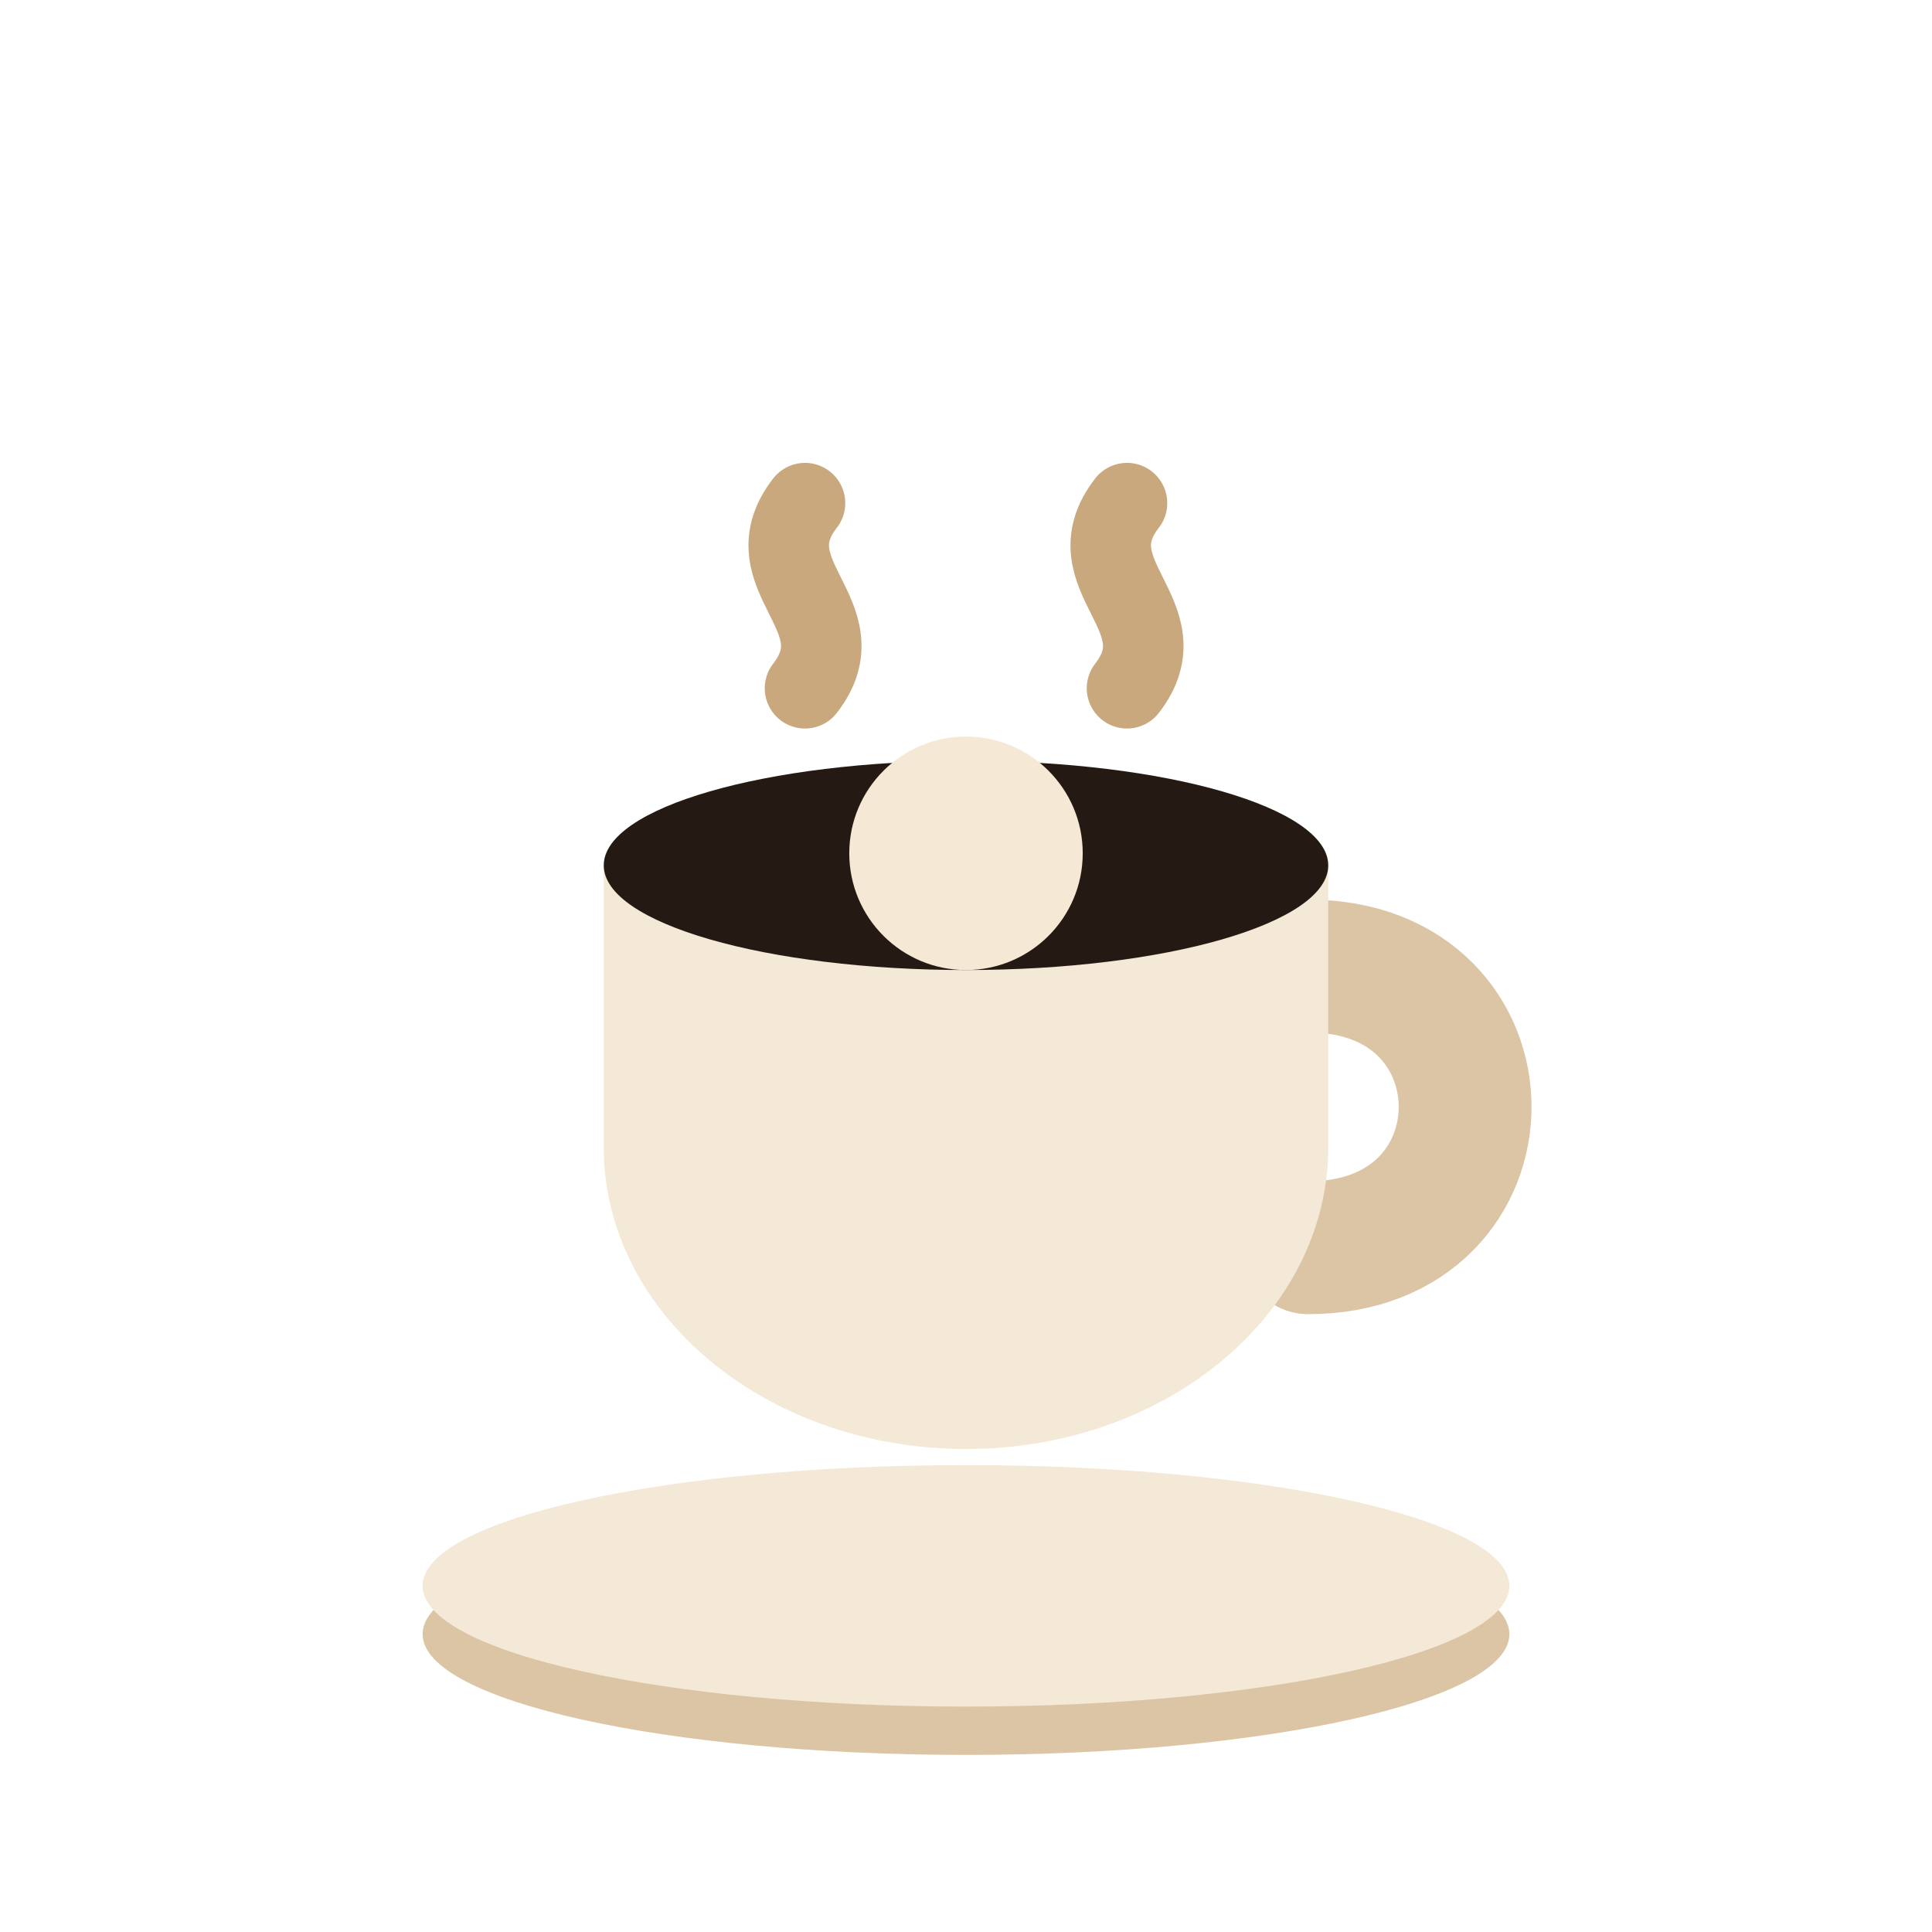
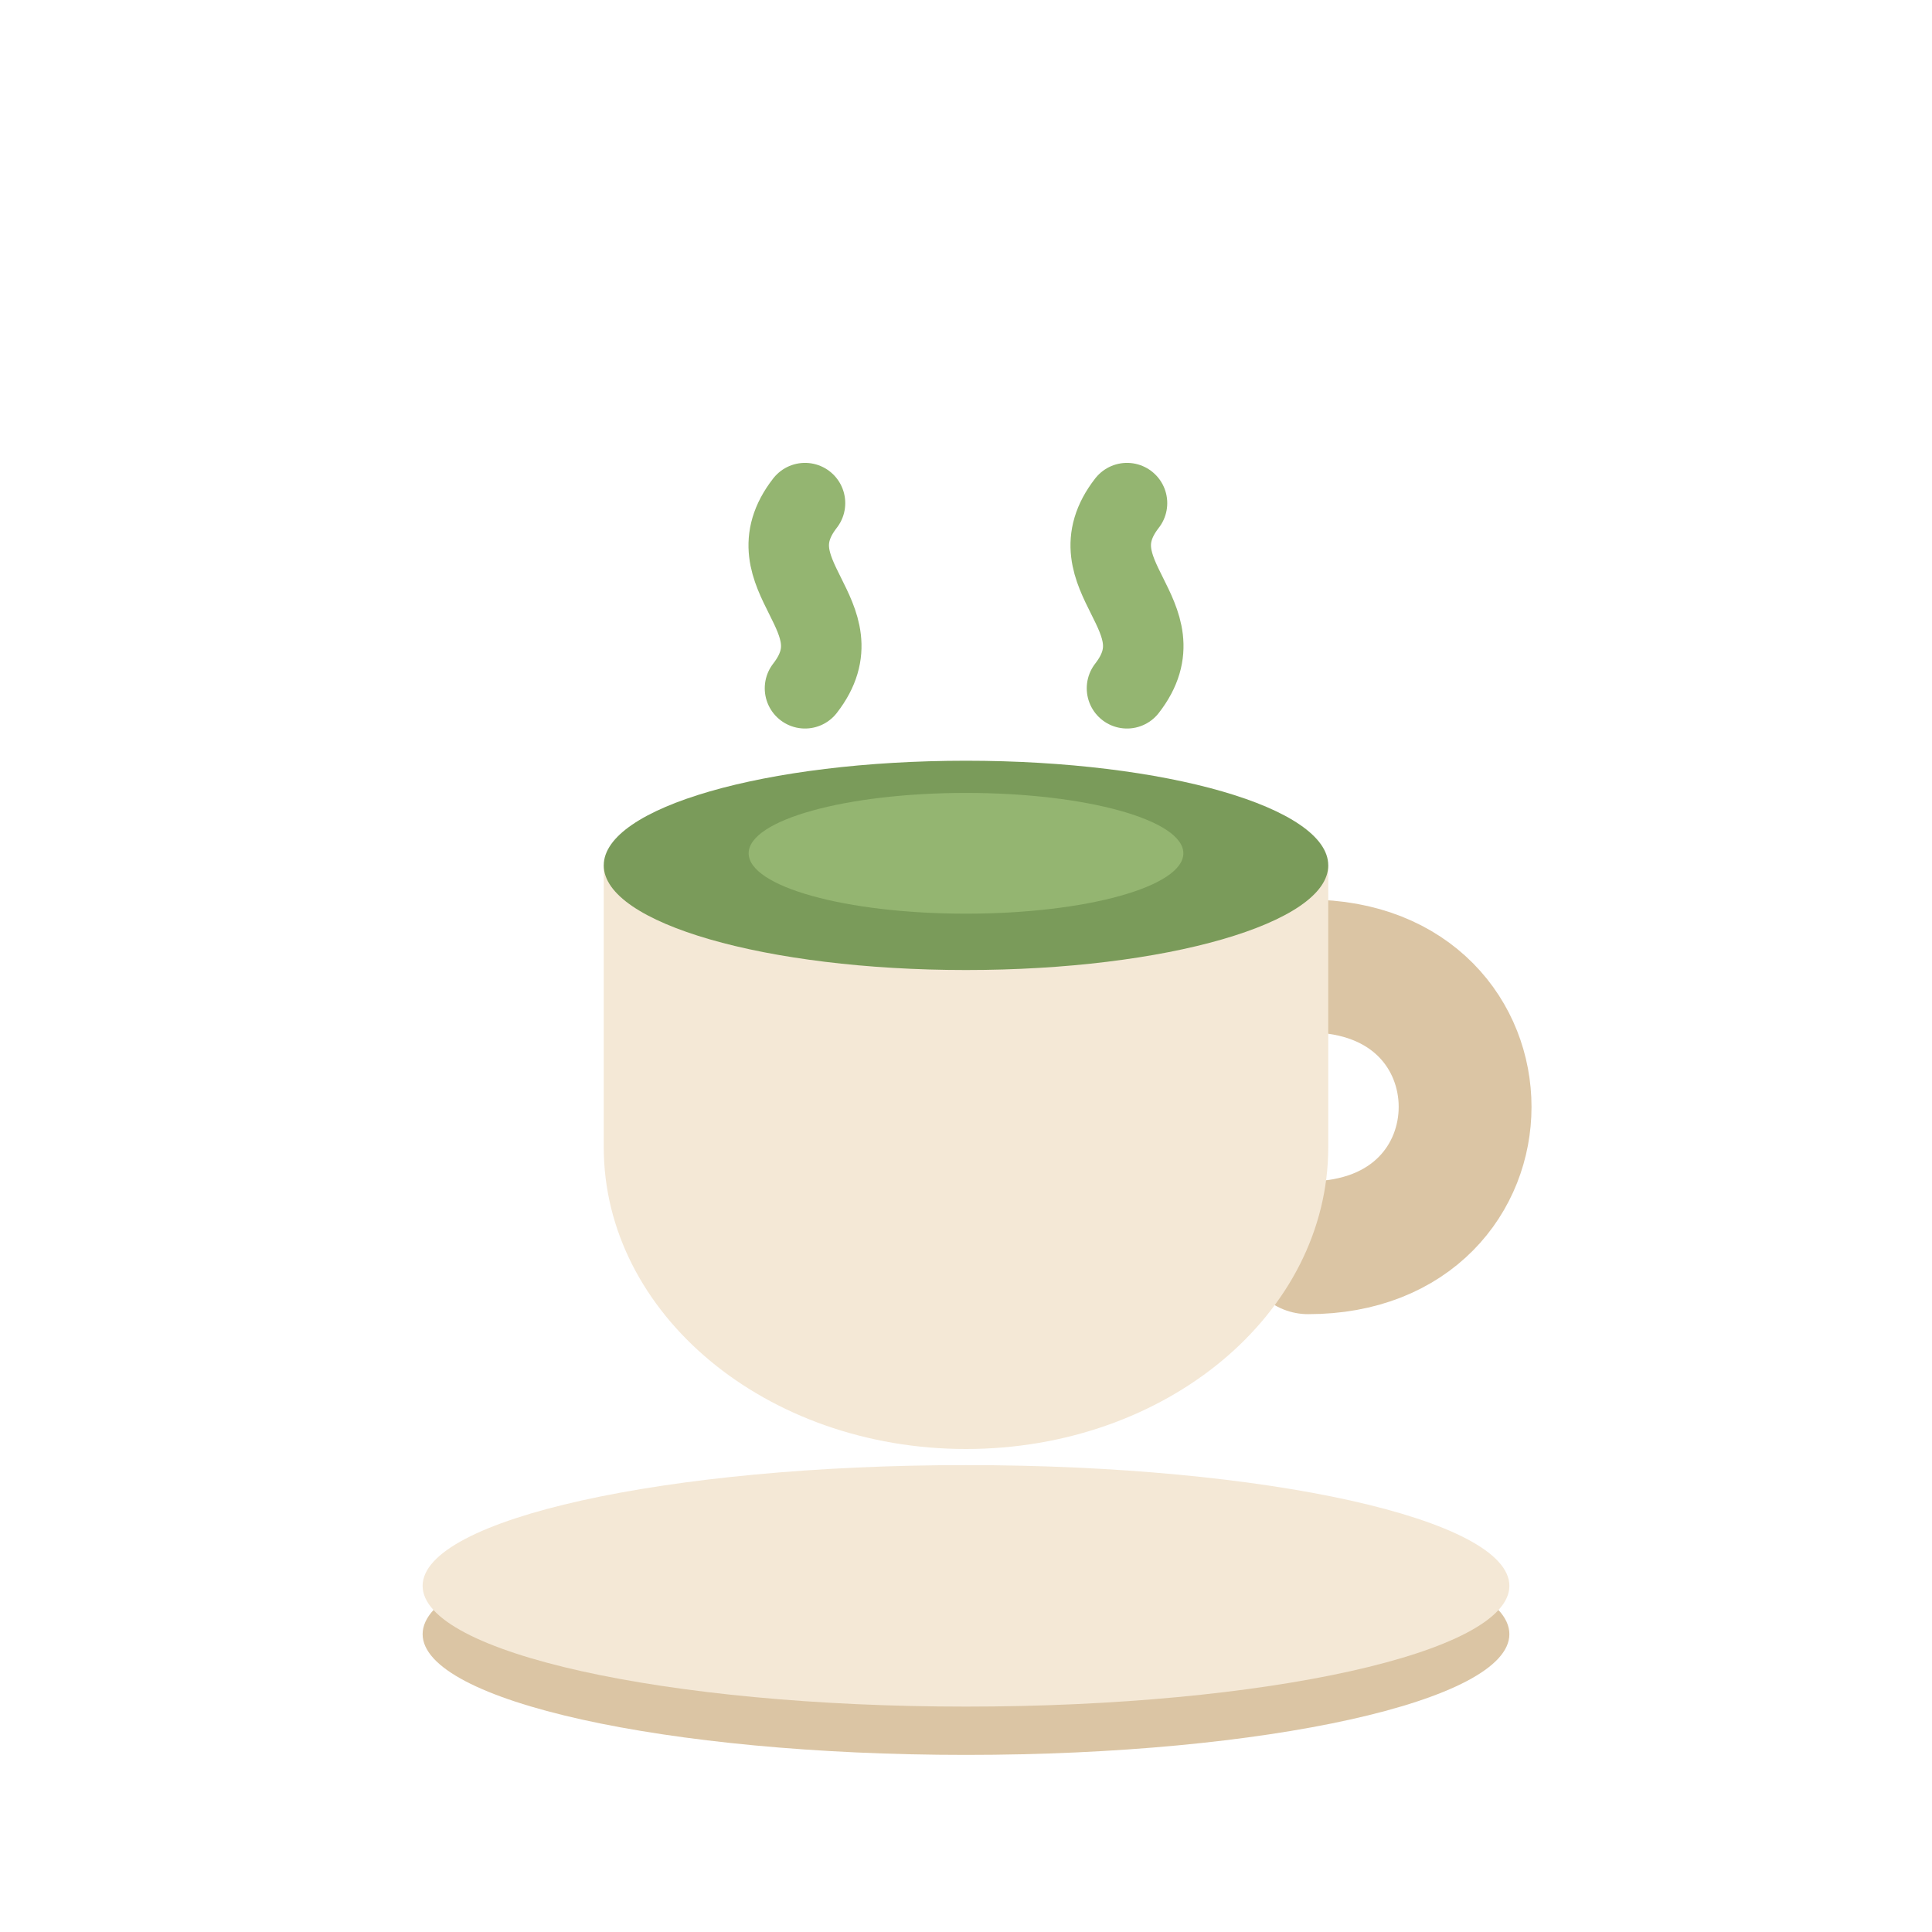
- <svg xmlns="http://www.w3.org/2000/svg" width="48" height="48" viewBox="0 0 48 48" fill="none" role="img" aria-label="macchiato">
+ <svg xmlns="http://www.w3.org/2000/svg" width="48" height="48" viewBox="0 0 48 48" fill="none" role="img" aria-label="matcha">
  <ellipse cx="24" cy="40.6" rx="13.5" ry="3" fill="#DBC5A4" />
  <ellipse cx="24" cy="39.4" rx="13.5" ry="3" fill="#F4E8D6" />
  <path d="M32.5 24c5.2 0 5.2 7 0 7" stroke="#DBC5A4" stroke-width="3.3" stroke-linecap="round" fill="none" />
  <path d="M15 21.5h18v7a9 7.5 0 0 1-18 0z" fill="#F4E8D6" />
-   <ellipse cx="24" cy="21.5" rx="9" ry="2.6" fill="#241A13" />
-   <circle cx="24" cy="21.2" r="2.9" fill="#F5E9D6" />
-   <g stroke="#C9A87E" stroke-width="2" stroke-linecap="round">
+   <ellipse cx="24" cy="21.5" rx="9" ry="2.6" fill="#7A9B5A" />
+   <ellipse cx="24" cy="21.2" rx="5.4" ry="1.5" fill="#94B571" />
+   <g stroke="#94B571" stroke-width="2" stroke-linecap="round">
    <path d="M20 12.5c-1.4 1.8 1.4 2.8 0 4.6" />
    <path d="M28 12.5c-1.4 1.8 1.4 2.8 0 4.6" />
  </g>
</svg>
